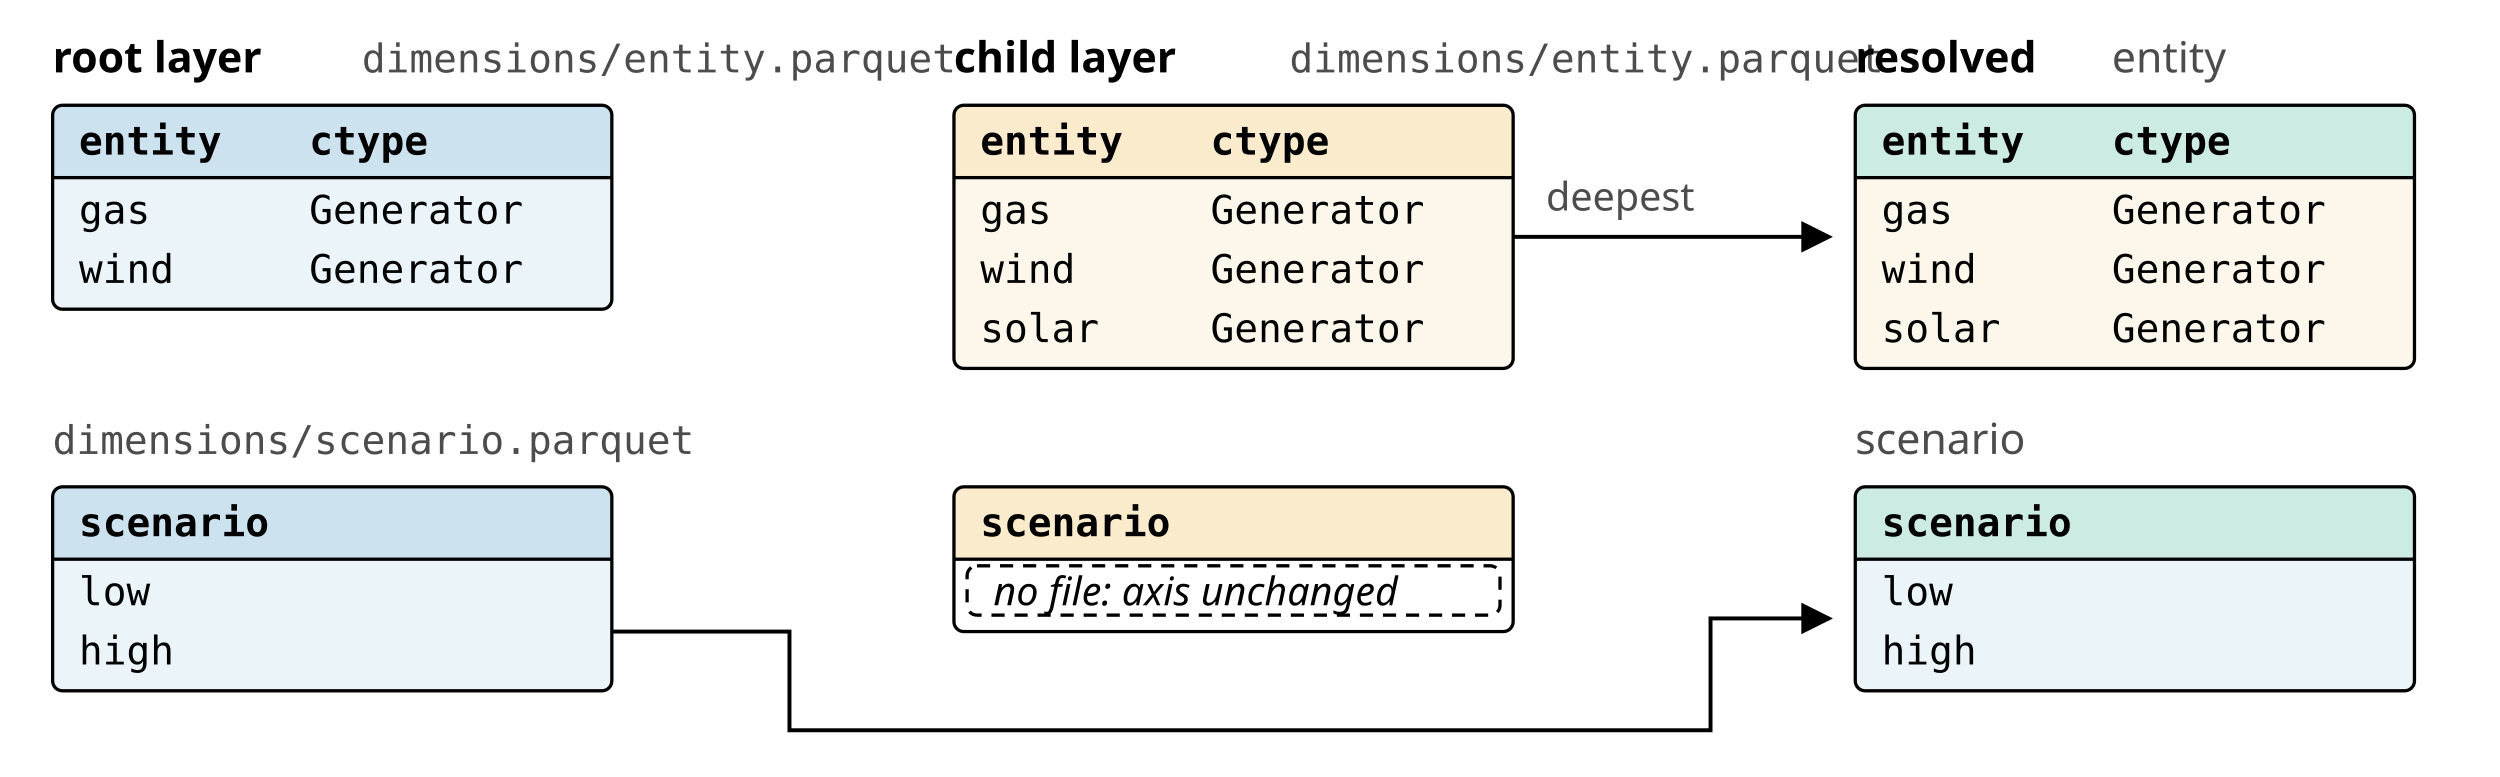
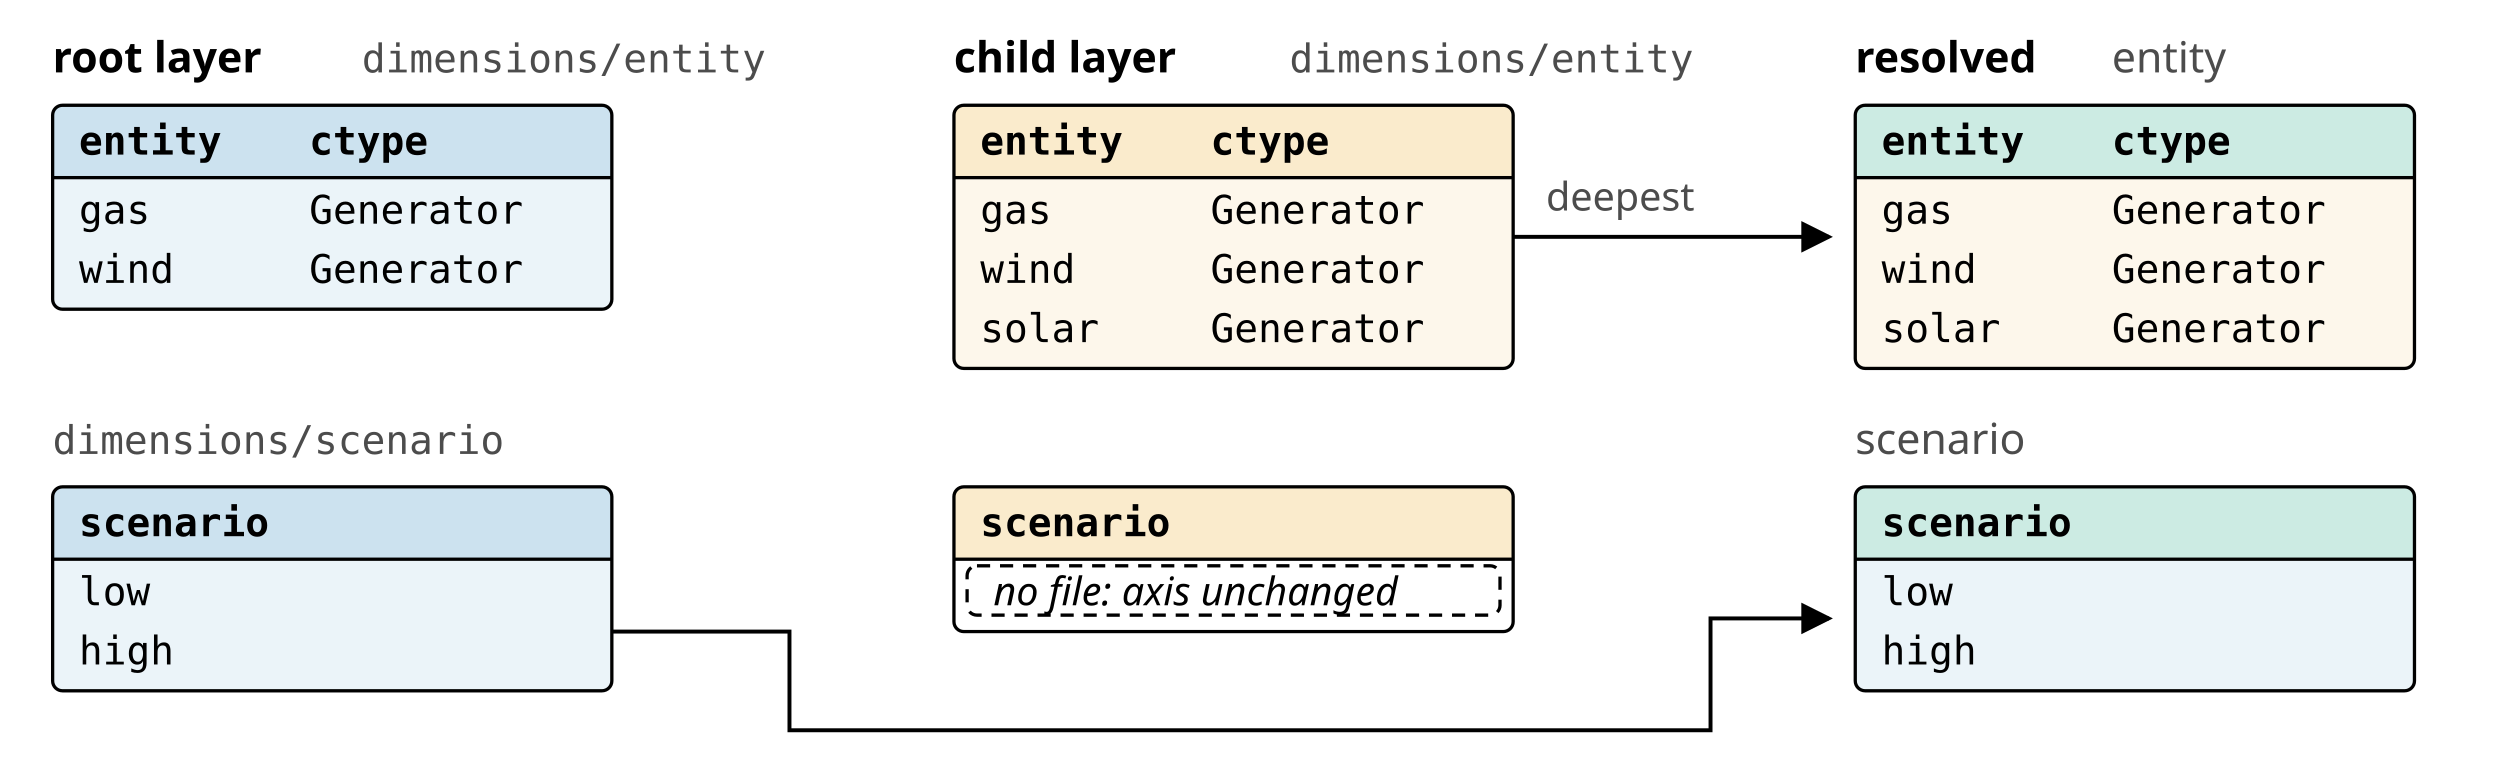
<svg xmlns="http://www.w3.org/2000/svg" viewBox="0 0 760 236" width="760" height="236" style="max-width: 100%; height: auto" role="img" aria-labelledby="ra-t ra-d" font-family="ui-sans-serif, system-ui, sans-serif" font-size="13">
  <defs>
    <marker id="ra-arrow" viewBox="0 0 8 8" refX="7" refY="4" markerWidth="8" markerHeight="8" orient="auto">
      <path d="M0,0 L8,4 L0,8 z" fill="currentColor" />
    </marker>
    <pattern id="ra-hatch" width="8" height="8" patternUnits="userSpaceOnUse" patternTransform="rotate(45)">
      <line x1="0" y1="0" x2="0" y2="8" stroke="#D55E00" stroke-opacity="0.65" stroke-width="3.5" />
    </pattern>
  </defs>
  <g stroke="none">
    <path d="M16,54 V35 A3,3 0 0 1 19,32 H183 A3,3 0 0 1 186,35 V54 Z" fill="#0072B2" fill-opacity="0.2" />
    <rect x="16" y="54" width="170" height="18" fill="#0072B2" fill-opacity="0.08" />
    <path d="M16,72 H186 V91 A3,3 0 0 1 183,94 H19 A3,3 0 0 1 16,91 Z" fill="#0072B2" fill-opacity="0.08" />
    <path d="M16,170 V151 A3,3 0 0 1 19,148 H183 A3,3 0 0 1 186,151 V170 Z" fill="#0072B2" fill-opacity="0.2" />
    <rect x="16" y="170" width="170" height="18" fill="#0072B2" fill-opacity="0.08" />
    <path d="M16,188 H186 V207 A3,3 0 0 1 183,210 H19 A3,3 0 0 1 16,207 Z" fill="#0072B2" fill-opacity="0.08" />
    <path d="M290,54 V35 A3,3 0 0 1 293,32 H457 A3,3 0 0 1 460,35 V54 Z" fill="#E69F00" fill-opacity="0.2" />
    <rect x="290" y="54" width="170" height="18" fill="#E69F00" fill-opacity="0.08" />
    <rect x="290" y="72" width="170" height="18" fill="#E69F00" fill-opacity="0.08" />
    <path d="M290,90 H460 V109 A3,3 0 0 1 457,112 H293 A3,3 0 0 1 290,109 Z" fill="#E69F00" fill-opacity="0.08" />
    <path d="M290,170 V151 A3,3 0 0 1 293,148 H457 A3,3 0 0 1 460,151 V170 Z" fill="#E69F00" fill-opacity="0.2" />
    <path d="M564,54 V35 A3,3 0 0 1 567,32 H731 A3,3 0 0 1 734,35 V54 Z" fill="#009E73" fill-opacity="0.2" />
    <rect x="564" y="54" width="170" height="18" fill="#E69F00" fill-opacity="0.08" />
    <rect x="564" y="72" width="170" height="18" fill="#E69F00" fill-opacity="0.08" />
    <path d="M564,90 H734 V109 A3,3 0 0 1 731,112 H567 A3,3 0 0 1 564,109 Z" fill="#E69F00" fill-opacity="0.08" />
    <path d="M564,170 V151 A3,3 0 0 1 567,148 H731 A3,3 0 0 1 734,151 V170 Z" fill="#009E73" fill-opacity="0.2" />
    <rect x="564" y="170" width="170" height="18" fill="#0072B2" fill-opacity="0.08" />
    <path d="M564,188 H734 V207 A3,3 0 0 1 731,210 H567 A3,3 0 0 1 564,207 Z" fill="#0072B2" fill-opacity="0.08" />
  </g>
  <g fill="currentColor">
    <text x="16" y="22" font-weight="bold">root layer</text>
-     <text x="110" y="22" fill-opacity="0.7" font-family="ui-monospace, SFMono-Regular, Menlo, monospace" font-size="12">dimensions/entity.parquet</text>
+     <text x="110" y="22" fill-opacity="0.7" font-family="ui-monospace, SFMono-Regular, Menlo, monospace" font-size="12">dimensions/entity</text>
    <text x="24" y="47" font-weight="bold" font-family="ui-monospace, SFMono-Regular, Menlo, monospace" font-size="12">entity</text>
    <text x="94" y="47" font-weight="bold" font-family="ui-monospace, SFMono-Regular, Menlo, monospace" font-size="12">ctype</text>
    <text x="24" y="68" font-family="ui-monospace, SFMono-Regular, Menlo, monospace" font-size="12">gas</text>
    <text x="94" y="68" font-family="ui-monospace, SFMono-Regular, Menlo, monospace" font-size="12">Generator</text>
    <text x="24" y="86" font-family="ui-monospace, SFMono-Regular, Menlo, monospace" font-size="12">wind</text>
    <text x="94" y="86" font-family="ui-monospace, SFMono-Regular, Menlo, monospace" font-size="12">Generator</text>
    <text x="16" y="138" font-weight="bold" />
-     <text x="16" y="138" fill-opacity="0.7" font-family="ui-monospace, SFMono-Regular, Menlo, monospace" font-size="12">dimensions/scenario.parquet</text>
+     <text x="16" y="138" fill-opacity="0.7" font-family="ui-monospace, SFMono-Regular, Menlo, monospace" font-size="12">dimensions/scenario</text>
    <text x="24" y="163" font-weight="bold" font-family="ui-monospace, SFMono-Regular, Menlo, monospace" font-size="12">scenario</text>
    <text x="24" y="184" font-family="ui-monospace, SFMono-Regular, Menlo, monospace" font-size="12">low</text>
    <text x="24" y="202" font-family="ui-monospace, SFMono-Regular, Menlo, monospace" font-size="12">high</text>
    <text x="290" y="22" font-weight="bold">child layer</text>
-     <text x="392" y="22" fill-opacity="0.7" font-family="ui-monospace, SFMono-Regular, Menlo, monospace" font-size="12">dimensions/entity.parquet</text>
+     <text x="392" y="22" fill-opacity="0.7" font-family="ui-monospace, SFMono-Regular, Menlo, monospace" font-size="12">dimensions/entity</text>
    <text x="298" y="47" font-weight="bold" font-family="ui-monospace, SFMono-Regular, Menlo, monospace" font-size="12">entity</text>
    <text x="368" y="47" font-weight="bold" font-family="ui-monospace, SFMono-Regular, Menlo, monospace" font-size="12">ctype</text>
    <text x="298" y="68" font-family="ui-monospace, SFMono-Regular, Menlo, monospace" font-size="12">gas</text>
    <text x="368" y="68" font-family="ui-monospace, SFMono-Regular, Menlo, monospace" font-size="12">Generator</text>
    <text x="298" y="86" font-family="ui-monospace, SFMono-Regular, Menlo, monospace" font-size="12">wind</text>
    <text x="368" y="86" font-family="ui-monospace, SFMono-Regular, Menlo, monospace" font-size="12">Generator</text>
    <text x="298" y="104" font-family="ui-monospace, SFMono-Regular, Menlo, monospace" font-size="12">solar</text>
    <text x="368" y="104" font-family="ui-monospace, SFMono-Regular, Menlo, monospace" font-size="12">Generator</text>
    <text x="290" y="138" font-weight="bold" />
    <text x="298" y="163" font-weight="bold" font-family="ui-monospace, SFMono-Regular, Menlo, monospace" font-size="12">scenario</text>
    <text x="302" y="184" font-style="italic" font-size="12">no file: axis unchanged</text>
    <text x="564" y="22" font-weight="bold">resolved</text>
    <text x="642" y="22" fill-opacity="0.7">entity</text>
    <text x="572" y="47" font-weight="bold" font-family="ui-monospace, SFMono-Regular, Menlo, monospace" font-size="12">entity</text>
    <text x="642" y="47" font-weight="bold" font-family="ui-monospace, SFMono-Regular, Menlo, monospace" font-size="12">ctype</text>
    <text x="572" y="68" font-family="ui-monospace, SFMono-Regular, Menlo, monospace" font-size="12">gas</text>
    <text x="642" y="68" font-family="ui-monospace, SFMono-Regular, Menlo, monospace" font-size="12">Generator</text>
    <text x="572" y="86" font-family="ui-monospace, SFMono-Regular, Menlo, monospace" font-size="12">wind</text>
    <text x="642" y="86" font-family="ui-monospace, SFMono-Regular, Menlo, monospace" font-size="12">Generator</text>
    <text x="572" y="104" font-family="ui-monospace, SFMono-Regular, Menlo, monospace" font-size="12">solar</text>
    <text x="642" y="104" font-family="ui-monospace, SFMono-Regular, Menlo, monospace" font-size="12">Generator</text>
    <text x="564" y="138" font-weight="bold" />
    <text x="564" y="138" fill-opacity="0.7">scenario</text>
    <text x="572" y="163" font-weight="bold" font-family="ui-monospace, SFMono-Regular, Menlo, monospace" font-size="12">scenario</text>
    <text x="572" y="184" font-family="ui-monospace, SFMono-Regular, Menlo, monospace" font-size="12">low</text>
    <text x="572" y="202" font-family="ui-monospace, SFMono-Regular, Menlo, monospace" font-size="12">high</text>
    <text x="470" y="64" fill-opacity="0.7" font-size="12">deepest</text>
    <text x="250" y="234" font-size="12" />
  </g>
  <g fill="none" stroke="currentColor" stroke-width="1">
    <rect x="16" y="32" width="170" height="62" rx="3" />
    <line x1="16" y1="54" x2="186" y2="54" />
    <rect x="16" y="148" width="170" height="62" rx="3" />
    <line x1="16" y1="170" x2="186" y2="170" />
    <rect x="290" y="32" width="170" height="80" rx="3" />
    <line x1="290" y1="54" x2="460" y2="54" />
    <rect x="294" y="172" width="162" height="15" rx="3" stroke-dasharray="4 3" />
    <rect x="290" y="148" width="170" height="44" rx="3" />
    <line x1="290" y1="170" x2="460" y2="170" />
    <rect x="564" y="32" width="170" height="80" rx="3" />
    <line x1="564" y1="54" x2="734" y2="54" />
    <rect x="564" y="148" width="170" height="62" rx="3" />
    <line x1="564" y1="170" x2="734" y2="170" />
  </g>
  <g stroke="currentColor" fill="none" stroke-width="1.2" marker-end="url(#ra-arrow)">
    <path d="M460,72 L556,72" />
    <path d="M186,192 L240,192 L240,222 L520,222 L520,188 L556,188" />
  </g>
</svg>
